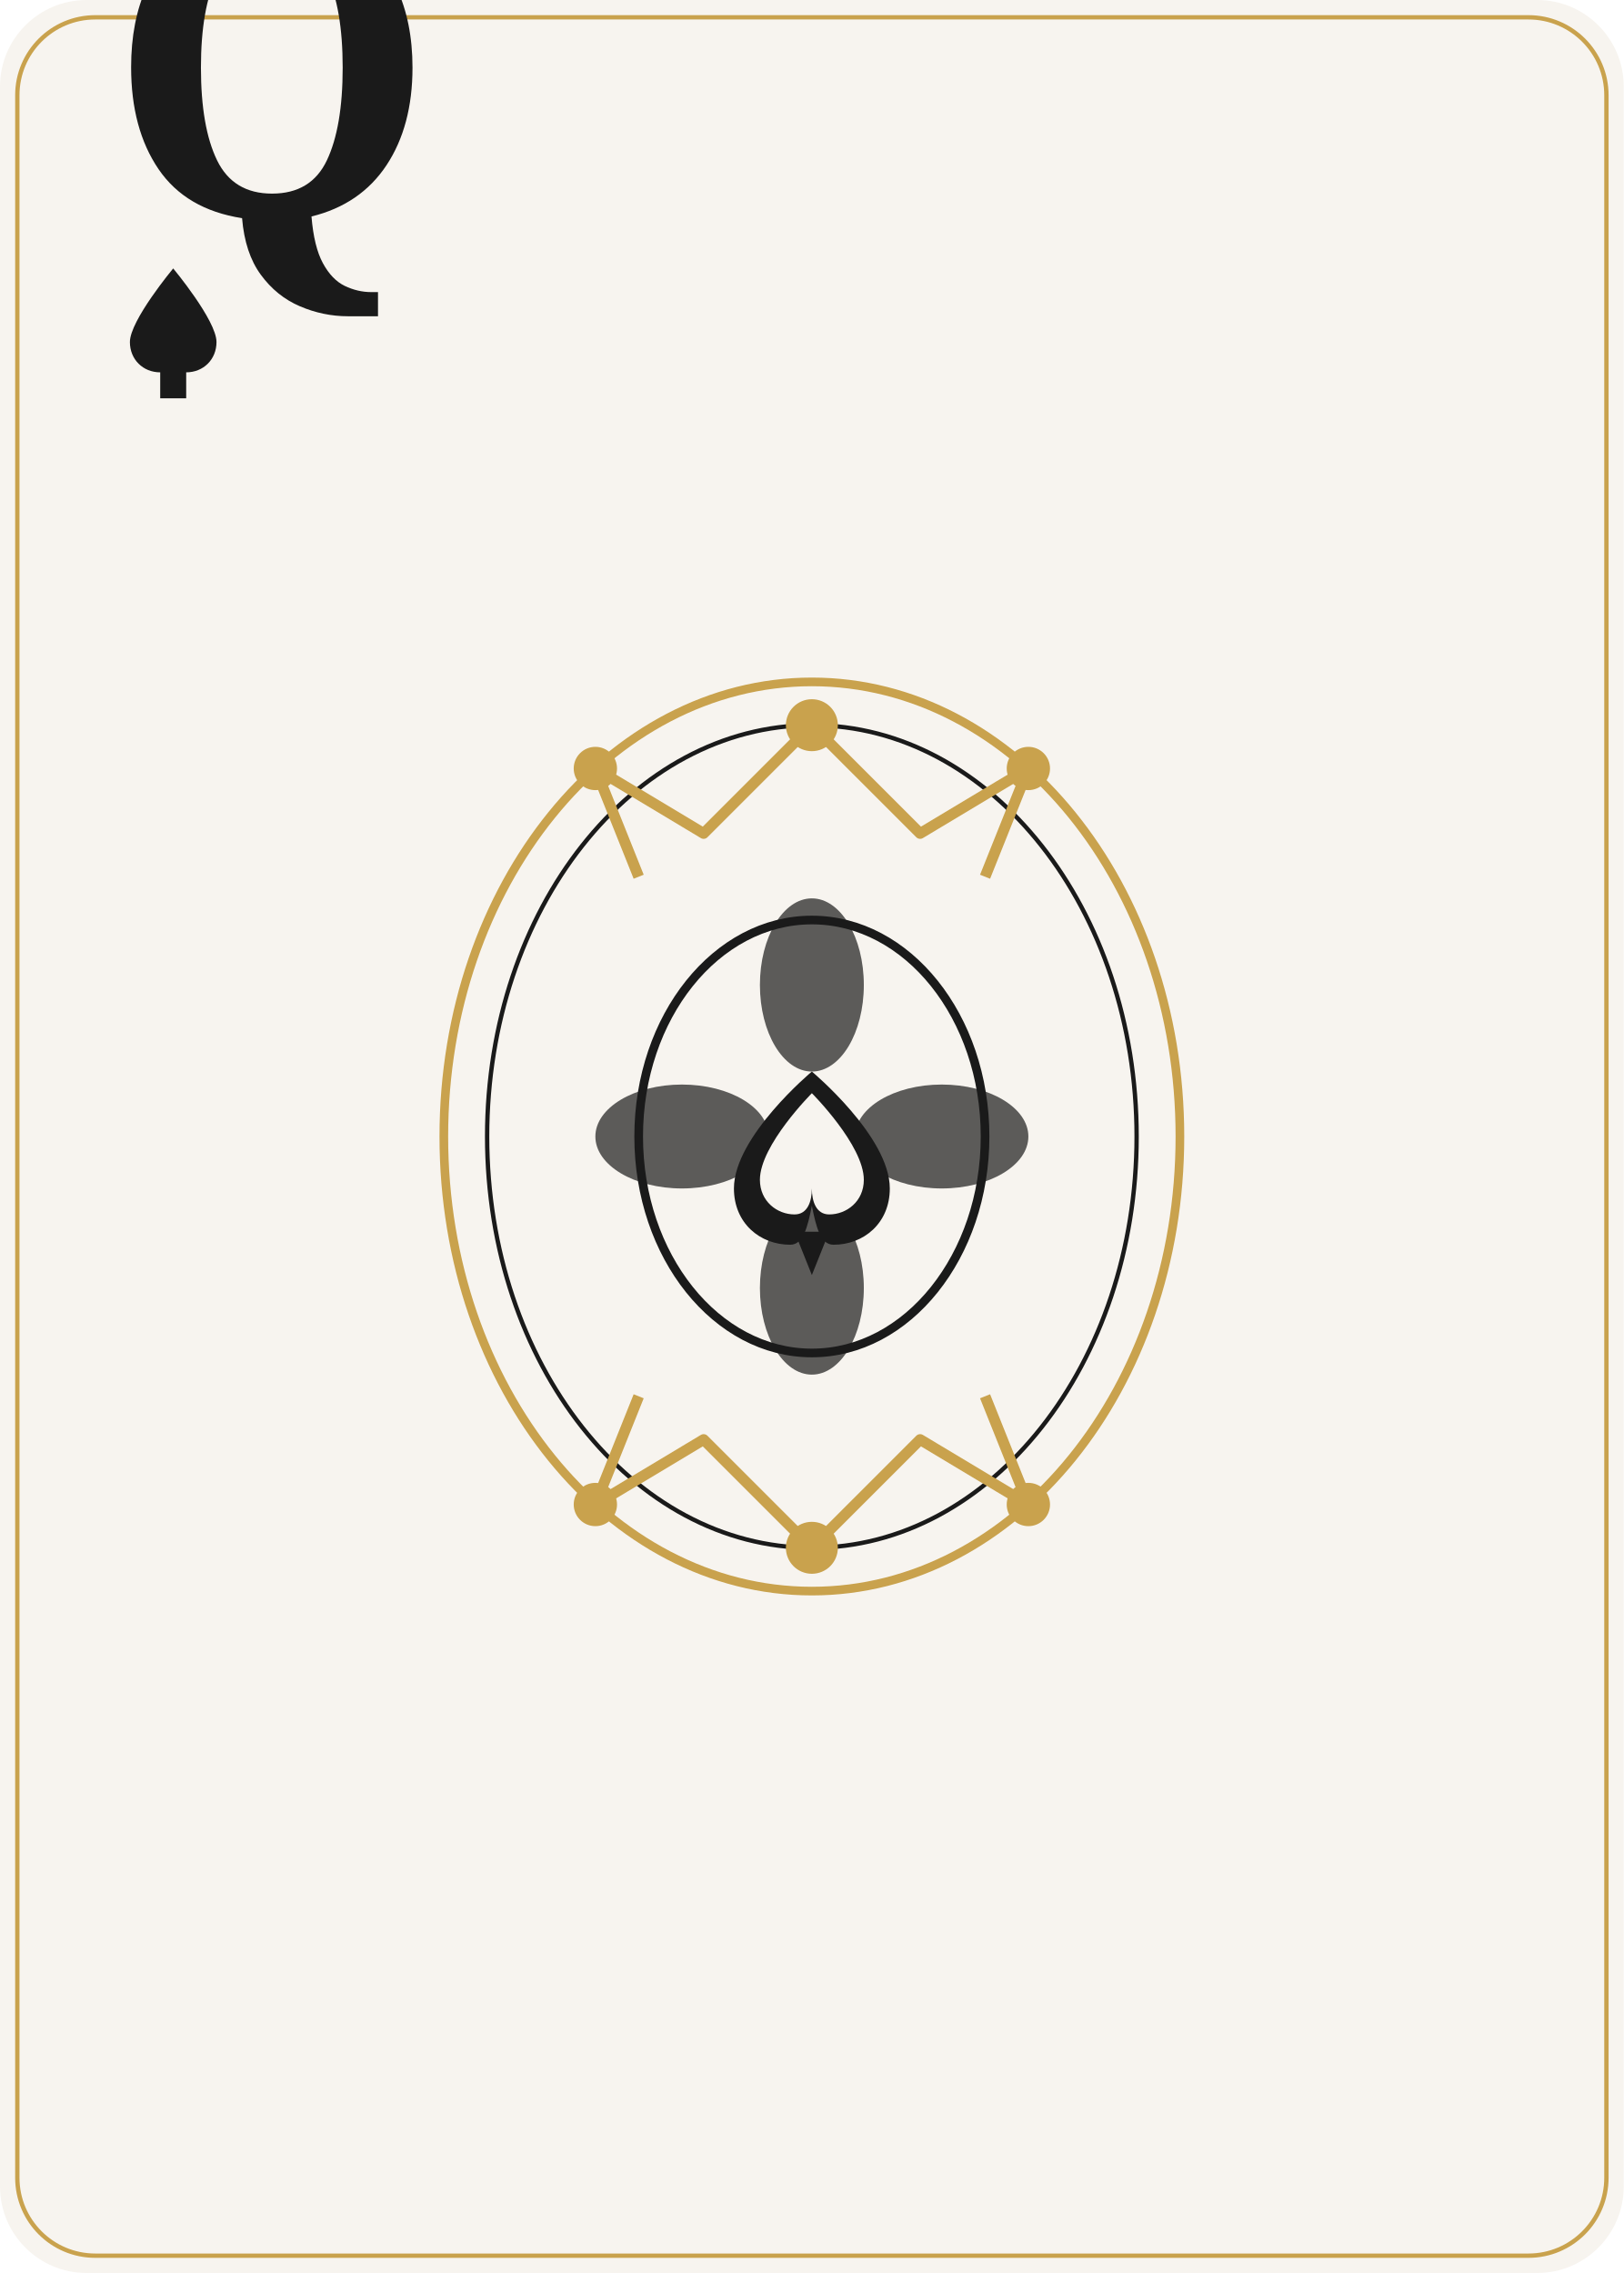
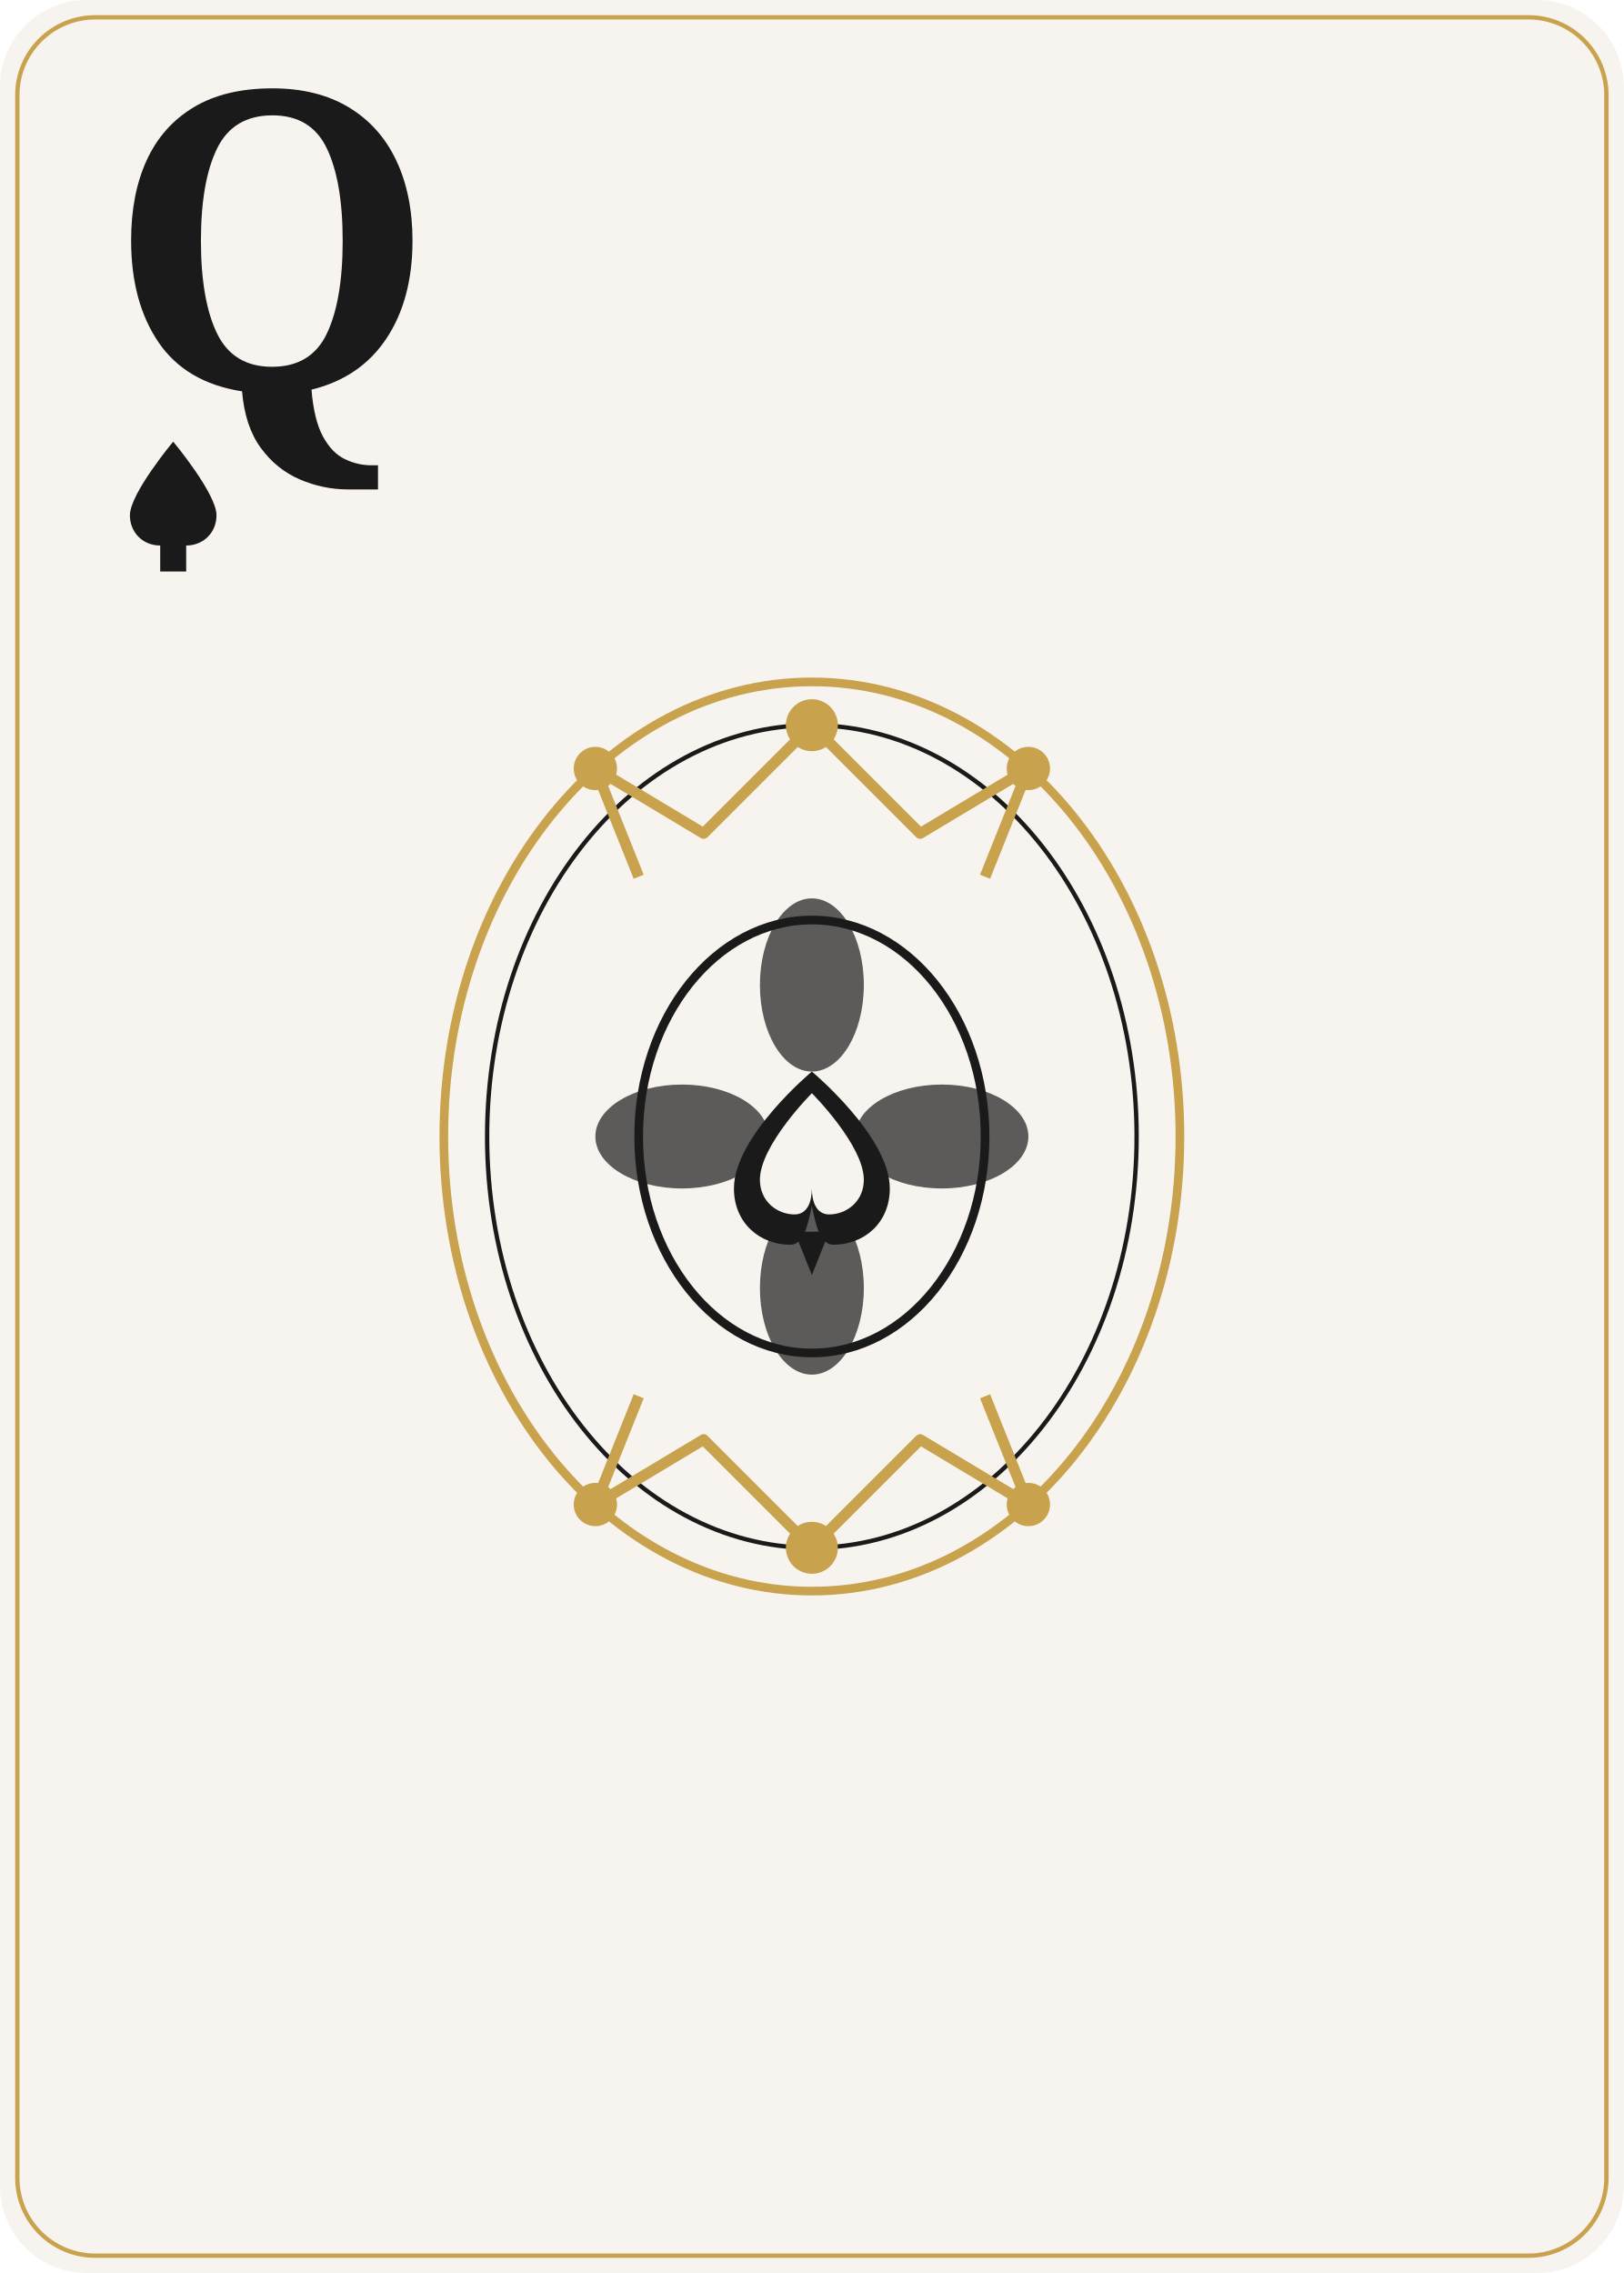
<svg xmlns="http://www.w3.org/2000/svg" viewBox="0 0 375 525" width="375" height="525">
  <rect x="0" y="0" width="375" height="525" rx="20" ry="20" fill="#F7F4EF" />
  <rect x="4" y="4" width="367" height="517" rx="18" ry="18" fill="none" stroke="#C9A24D" stroke-width="1" />
-   <g transform="translate(25, 50)">
+   <g transform="translate(25, 90)">
    <text x="0" y="0" font-family="Georgia, serif" font-size="96" font-weight="bold" fill="#1A1A1A">Q</text>
    <g transform="translate(3, 12)">
      <path d="M12,0 C12,0 2,12 2,17 C2,21 5,24 9,24 C11,24 12,22 12,22 C12,22 13,24 15,24 C19,24 22,21 22,17 C22,12 12,0 12,0 Z" fill="#1A1A1A" />
      <rect x="9" y="21" width="6" height="9" fill="#1A1A1A" />
    </g>
  </g>
  <g transform="translate(187.5, 262.5)">
    <ellipse cx="0" cy="0" rx="85" ry="105" fill="none" stroke="#C9A24D" stroke-width="2" />
    <ellipse cx="0" cy="0" rx="75" ry="95" fill="none" stroke="#1A1A1A" stroke-width="1" />
    <path d="M-40 -60 L-50 -85 L-25 -70 L0 -95 L25 -70 L50 -85 L40 -60" fill="none" stroke="#C9A24D" stroke-width="2.5" stroke-linejoin="round" />
    <circle cx="-50" cy="-85" r="5" fill="#C9A24D" />
    <circle cx="0" cy="-95" r="6" fill="#C9A24D" />
    <circle cx="50" cy="-85" r="5" fill="#C9A24D" />
    <ellipse cx="0" cy="0" rx="40" ry="50" fill="none" stroke="#1A1A1A" stroke-width="2" />
    <ellipse cx="0" cy="-35" rx="12" ry="20" fill="#1A1A1A" opacity="0.7" />
    <ellipse cx="0" cy="35" rx="12" ry="20" fill="#1A1A1A" opacity="0.7" />
    <ellipse cx="-30" cy="0" rx="20" ry="12" fill="#1A1A1A" opacity="0.7" />
    <ellipse cx="30" cy="0" rx="20" ry="12" fill="#1A1A1A" opacity="0.7" />
    <path d="M0 -15 C0 -15 -18 0 -18 12 C-18 20 -12 25 -5 25 C-2 25 -1 21 0 16 C1 21 2 25 5 25 C12 25 18 20 18 12 C18 0 0 -15 0 -15 Z" fill="#1A1A1A" />
    <path d="M-4 22 L0 32 L4 22" fill="#1A1A1A" />
    <path d="M0 -10 C0 -10 -12 2 -12 10 C-12 15 -8 18 -4 18 C-1 18 0 15 0 12 C0 15 1 18 4 18 C8 18 12 15 12 10 C12 2 0 -10 0 -10 Z" fill="#F7F4EF" />
    <path d="M-40 60 L-50 85 L-25 70 L0 95 L25 70 L50 85 L40 60" fill="none" stroke="#C9A24D" stroke-width="2.5" stroke-linejoin="round" />
    <circle cx="-50" cy="85" r="5" fill="#C9A24D" />
    <circle cx="0" cy="95" r="6" fill="#C9A24D" />
    <circle cx="50" cy="85" r="5" fill="#C9A24D" />
  </g>
</svg>
